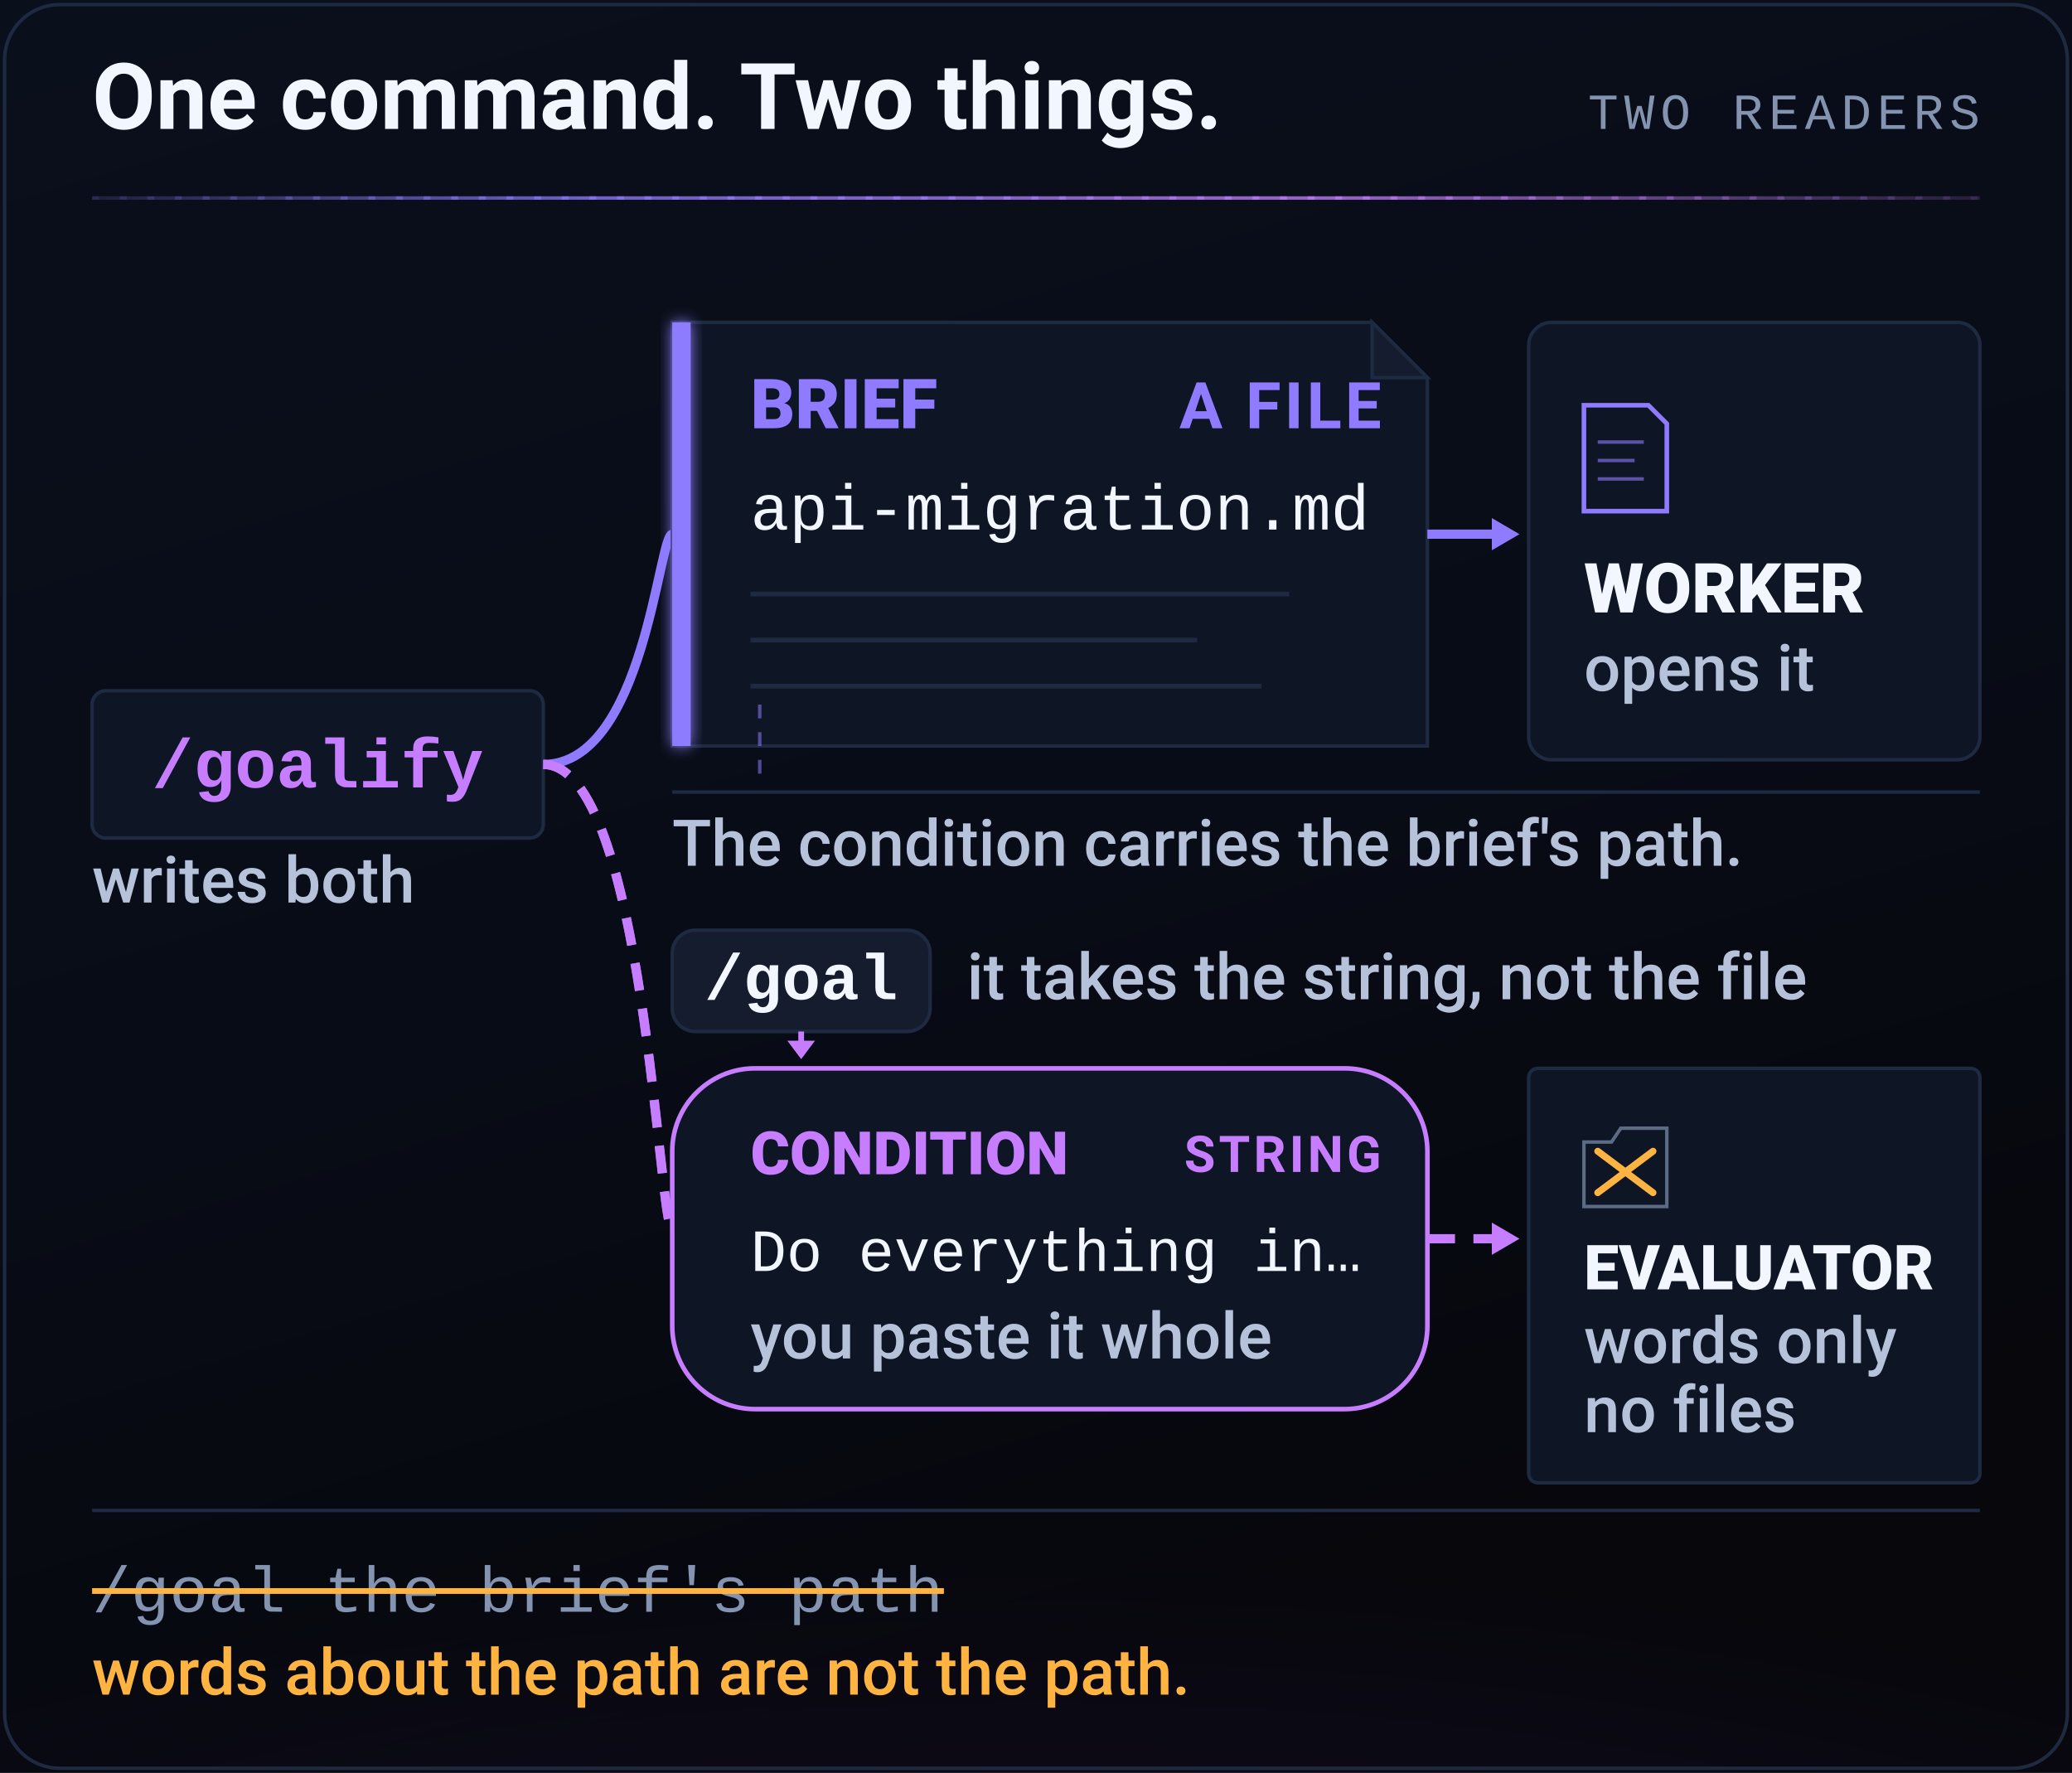
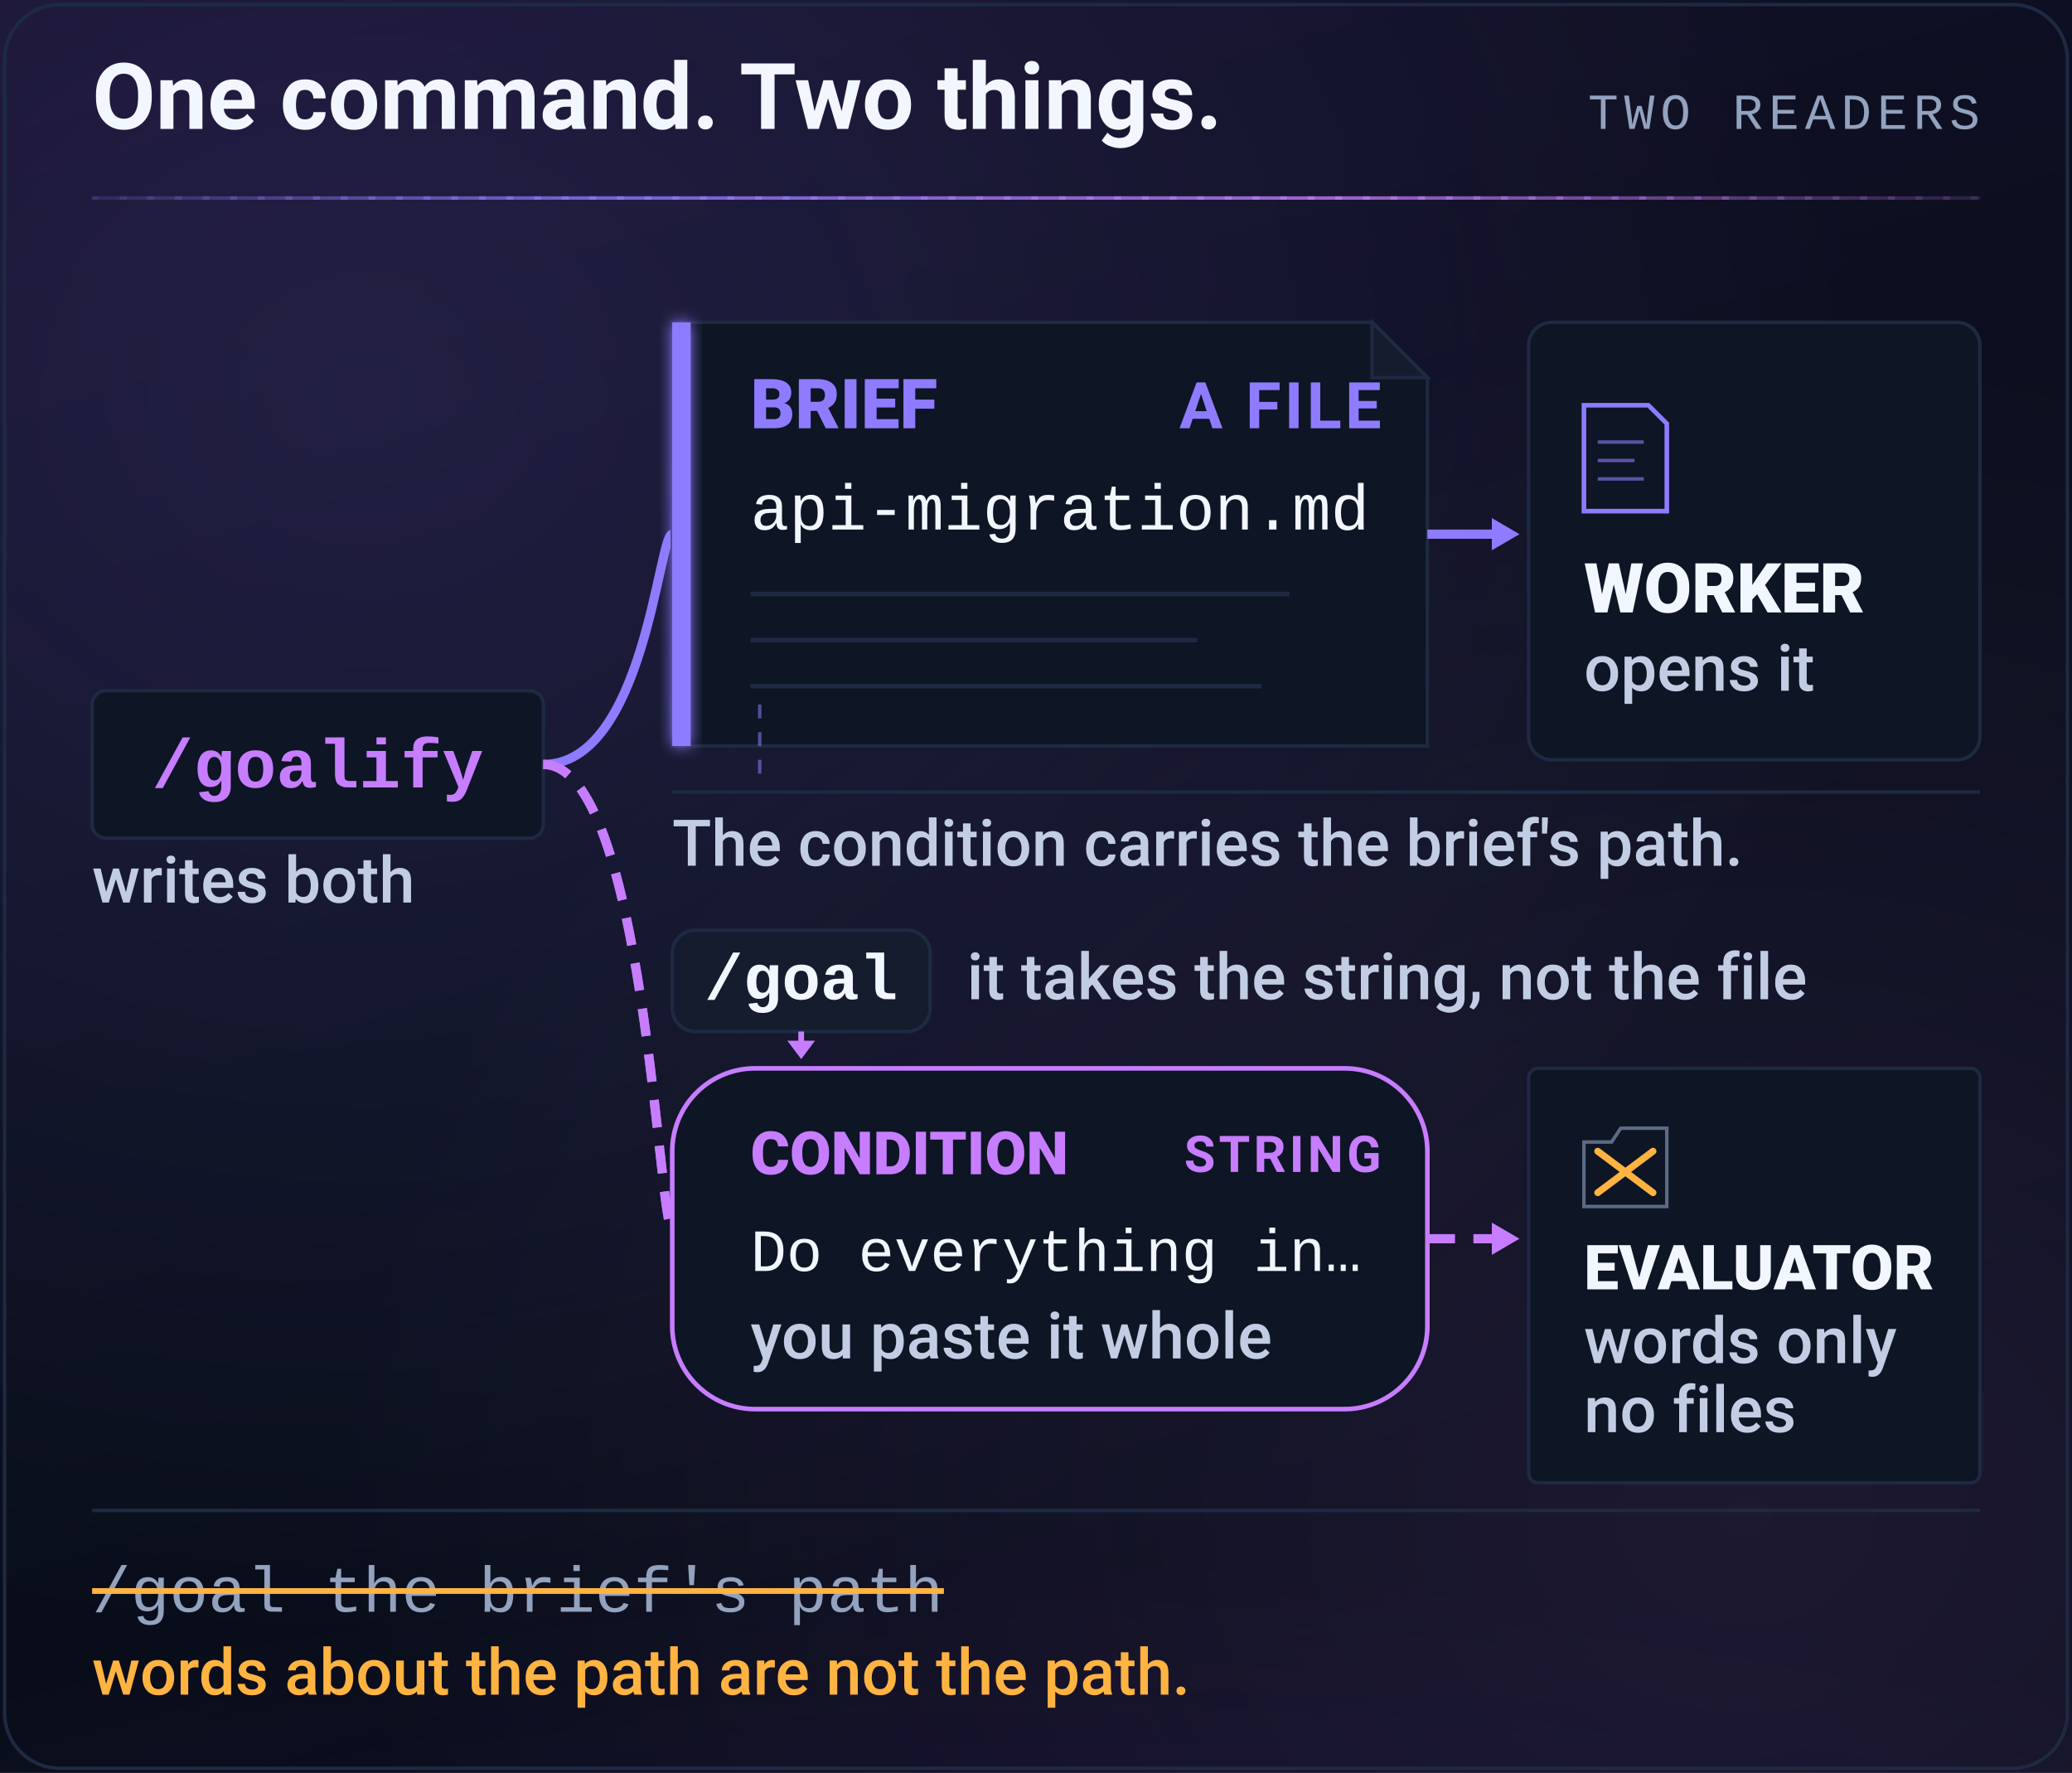
<svg xmlns="http://www.w3.org/2000/svg" viewBox="0 0 900 770" fill="none" role="img" aria-label="goalify: one command writes two things, a brief the worker opens and a condition the evaluator reads.">
  <defs>
    <linearGradient id="g-bg" x1="0" y1="0" x2="0.35" y2="1">
-       <stop offset="0%" stop-color="#0A0F1C" />
-       <stop offset="60%" stop-color="#080C16" />
-       <stop offset="100%" stop-color="#07070C" />
+       <stop offset="0%" stop-color="#14102A" />
+       <stop offset="60%" stop-color="#0A0F1C" />
+       <stop offset="100%" stop-color="#080C18" />
    </linearGradient>
    <radialGradient id="g-bloom" cx="0.5" cy="1" r="0.72">
      <stop offset="0%" stop-color="#C77DFF" stop-opacity="0.18" />
      <stop offset="42%" stop-color="#7C3AED" stop-opacity="0.09" />
      <stop offset="100%" stop-color="#7C3AED" stop-opacity="0" />
    </radialGradient>
    <linearGradient id="g-rule" gradientUnits="userSpaceOnUse" x1="40" y1="86" x2="860" y2="86">
      <stop offset="0%" stop-color="#8E7BFF" stop-opacity="0.15" />
      <stop offset="26%" stop-color="#8E7BFF" stop-opacity="0.75" />
      <stop offset="66%" stop-color="#C77DFF" stop-opacity="0.75" />
      <stop offset="100%" stop-color="#C77DFF" stop-opacity="0.15" />
    </linearGradient>
    <filter id="g-glow-sm" x="-60%" y="-60%" width="220%" height="220%">
      <feGaussianBlur stdDeviation="3.2" result="b" />
      <feMerge>
        <feMergeNode in="b" />
        <feMergeNode in="SourceGraphic" />
      </feMerge>
    </filter>
+     <radialGradient id="v2-bloomA" cx="0.18" cy="0.22" r="0.72">
+       <stop offset="0%" stop-color="#8E7BFF" stop-opacity="0.14" />
+       <stop offset="100%" stop-color="#8E7BFF" stop-opacity="0" />
+     </radialGradient>
+     <radialGradient id="v2-bloomB" cx="0.84" cy="0.86" r="0.68">
+       <stop offset="0%" stop-color="#C77DFF" stop-opacity="0.11" />
+       <stop offset="100%" stop-color="#C77DFF" stop-opacity="0" />
+     </radialGradient>
  </defs>
  <style>
    .disp { font-family: system-ui, -apple-system, 'Segoe UI', Roboto, 'Helvetica Neue', Arial, sans-serif; }
    .mono { font-family: ui-monospace, SFMono-Regular, 'SF Mono', Menlo, Consolas, 'Liberation Mono', monospace; }
    .lbl  { font-size: 30px; font-weight: 800; }
    .cap  { font-size: 28px; font-weight: 700; letter-spacing: 1.5px; }
    .body { font-size: 28px; font-weight: 500; }

    @keyframes g-breathe { 0%,100% { opacity: 0.55; } 50% { opacity: 0.95; } }
    .bloom { animation: g-breathe 9s ease-in-out infinite; }

    @keyframes g-flow { to { stroke-dashoffset: -240; } }
    .flowline { animation: g-flow 14s linear infinite; }

    @keyframes g-rise { from { opacity: 0; transform: translateY(6px); } to { opacity: 1; transform: translateY(0); } }
    .row-1 { animation: g-rise 0.6s ease-out 0.3s both; }
    .row-2 { animation: g-rise 0.6s ease-out 0.8s both; }
    .row-3 { animation: g-rise 0.6s ease-out 1.3s both; }
    .row-4 { animation: g-rise 0.6s ease-out 1.8s both; }

    @keyframes g-pip { 0%,100% { opacity: 0.55; } 50% { opacity: 1; } }
    .d1 { animation: g-pip 5s ease-in-out infinite 0s; }
    .d2 { animation: g-pip 5s ease-in-out infinite 0.35s; }

    @media (prefers-reduced-motion: reduce) {
      * { animation: none !important; }
    }
+       @keyframes v2-breathe { 0%,100% { opacity:0.66; } 50% { opacity:1; } }
+     .v2bloom { animation: v2-breathe 11s ease-in-out infinite; }
  </style>
  <rect width="900" height="770" fill="url(#g-bg)" />
+   <g class="v2bloom">
+     <rect width="900" height="770" fill="url(#v2-bloomA)" />
+     <rect width="900" height="770" fill="url(#v2-bloomB)" />
+   </g>
  <ellipse class="bloom" cx="450" cy="782" rx="600" ry="240" fill="url(#g-bloom)" />
  <rect x="2" y="2" width="896" height="766" rx="24" fill="none" stroke="#1E2A42" stroke-width="1.5" />
  <text class="disp" font-size="40" font-weight="700" x="40" y="56" fill="#F2F6FF">One command. Two things.</text>
-   <text class="mono" font-size="22" letter-spacing="2.5" x="860" y="56" text-anchor="end" fill="#8494B0">TWO READERS</text>
+   <text class="mono" font-size="22" letter-spacing="2.5" x="860" y="56" text-anchor="end" fill="#93A2BE">TWO READERS</text>
  <line x1="40" y1="86" x2="860" y2="86" stroke="url(#g-rule)" stroke-width="1.5" />
  <line class="flowline" x1="40" y1="86" x2="860" y2="86" stroke="url(#g-rule)" stroke-width="1.5" stroke-dasharray="3 9" opacity="0.8" />
  <g class="row-1">
    <rect x="40" y="300" width="196" height="64" rx="6" fill="#0E1524" stroke="#1E2A42" stroke-width="1.5" />
    <text class="mono" font-size="30" font-weight="700" x="138" y="342" text-anchor="middle" fill="#C77DFF">/goalify</text>
-     <text class="disp body" x="40" y="392" fill="#B6C2DA">writes both</text>
+     <text class="disp body" x="40" y="392" fill="#C2CDE4">writes both</text>
    <path d="M236 332 C 280 332, 286 232, 292 232" fill="none" stroke="#8E7BFF" stroke-width="4" />
    <path d="M236 332 C 280 332, 286 534, 292 534" fill="none" stroke="#C77DFF" stroke-width="4" stroke-dasharray="12 8" />
    <path class="flowline" d="M236 332 C 280 332, 286 534, 292 534" fill="none" stroke="#C77DFF" stroke-width="4" stroke-dasharray="12 8" opacity="0.8" />
  </g>
  <g class="row-2">
    <path d="M292 140 H596 L620 164 V324 H292 Z" fill="#0E1524" stroke="#1E2A42" stroke-width="1.5" />
    <path d="M596 140 L620 164 H596 Z" fill="#141C2E" stroke="#1E2A42" stroke-width="1.5" />
    <rect class="d1" x="292" y="140" width="8" height="184" fill="#8E7BFF" filter="url(#g-glow-sm)" />
    <text class="disp lbl" x="326" y="186" fill="#8E7BFF">BRIEF</text>
    <text class="disp cap" x="600" y="186" text-anchor="end" fill="#8E7BFF">A FILE</text>
    <text class="mono" font-size="28" x="326" y="230" fill="#F2F6FF">api-migration.md</text>
    <line x1="326" y1="258" x2="560" y2="258" stroke="#1E2A42" stroke-width="2" />
    <line x1="326" y1="278" x2="520" y2="278" stroke="#1E2A42" stroke-width="2" />
    <line x1="326" y1="298" x2="548" y2="298" stroke="#1E2A42" stroke-width="2" />
    <line x1="620" y1="232" x2="648" y2="232" stroke="#8E7BFF" stroke-width="4" />
    <path d="M648 225 L660 232 L648 239 Z" fill="#8E7BFF" />
    <rect x="664" y="140" width="196" height="190" rx="10" fill="#0E1524" stroke="#1E2A42" stroke-width="1.5" />
    <path d="M688 176 H716 L724 184 V222 H688 Z" fill="none" stroke="#8E7BFF" stroke-width="2" />
    <path d="M694 192 H714 M694 200 H710 M694 208 H714" stroke="#8E7BFF" stroke-width="1.5" opacity="0.6" />
    <text class="disp lbl" x="688" y="266" fill="#F2F6FF">WORKER</text>
-     <text class="disp body" x="688" y="300" fill="#B6C2DA">opens it</text>
+     <text class="disp body" x="688" y="300" fill="#C2CDE4">opens it</text>
  </g>
  <line x1="292" y1="344" x2="860" y2="344" stroke="#1E2A42" stroke-width="1.5" />
  <line x1="330" y1="306" x2="330" y2="340" stroke="#8E7BFF" stroke-width="1.5" stroke-dasharray="6 6" opacity="0.55" />
-   <text class="disp body" x="292" y="376" fill="#B6C2DA">The condition carries the brief's path.</text>
+   <text class="disp body" x="292" y="376" fill="#C2CDE4">The condition carries the brief's path.</text>
  <g class="row-3">
    <rect x="292" y="404" width="112" height="44" rx="10" fill="#141C2E" stroke="#1E2A42" stroke-width="1.5" />
    <text class="mono" font-size="28" font-weight="700" x="348" y="434" text-anchor="middle" fill="#F2F6FF">/goal</text>
-     <text class="disp body" x="420" y="434" fill="#B6C2DA">it takes the string, not the file</text>
+     <text class="disp body" x="420" y="434" fill="#C2CDE4">it takes the string, not the file</text>
    <line x1="348" y1="448" x2="348" y2="454" stroke="#C77DFF" stroke-width="2.5" />
    <path d="M342 452 L348 460 L354 452 Z" fill="#C77DFF" />
    <rect x="292" y="464" width="328" height="148" rx="36" fill="#0E1524" stroke="#C77DFF" stroke-width="2" />
    <text class="disp" font-size="26" font-weight="800" x="326" y="510" fill="#C77DFF">CONDITION</text>
    <text class="disp" font-size="22" font-weight="700" letter-spacing="1.5" x="600" y="509" text-anchor="end" fill="#C77DFF">STRING</text>
    <text class="mono" font-size="26" x="326" y="552" fill="#F2F6FF">Do everything in…</text>
-     <text class="disp body" x="326" y="590" fill="#B6C2DA">you paste it whole</text>
+     <text class="disp body" x="326" y="590" fill="#C2CDE4">you paste it whole</text>
    <line x1="620" y1="538" x2="648" y2="538" stroke="#C77DFF" stroke-width="4" stroke-dasharray="12 8" />
    <path d="M648 531 L660 538 L648 545 Z" fill="#C77DFF" />
    <rect x="664" y="464" width="196" height="180" rx="4" fill="#0E1524" stroke="#1E2A42" stroke-width="1.5" />
    <path d="M688 496 H700 L704 490 H724 V524 H688 Z" fill="none" stroke="#5C6A85" stroke-width="1.5" />
    <path d="M694 500 L718 518 M718 500 L694 518" stroke="#FFB341" stroke-width="3" stroke-linecap="round" />
    <text class="disp" font-size="27" font-weight="800" x="688" y="560" fill="#F2F6FF">EVALUATOR</text>
-     <text class="disp body" x="688" y="592" fill="#B6C2DA">words only</text>
-     <text class="disp body" x="688" y="622" fill="#B6C2DA">no files</text>
+     <text class="disp body" x="688" y="592" fill="#C2CDE4">words only</text>
+     <text class="disp body" x="688" y="622" fill="#C2CDE4">no files</text>
  </g>
  <g class="row-4">
    <line x1="40" y1="656" x2="860" y2="656" stroke="#1E2A42" stroke-width="1.5" />
    <g data-antipattern="v1">
-       <text class="mono" font-size="28" x="40" y="700" fill="#8494B0">/goal the brief's path</text>
+       <text class="mono" font-size="28" x="40" y="700" fill="#93A2BE">/goal the brief's path</text>
      <line x1="40" y1="691" x2="410" y2="691" stroke="#FFB341" stroke-width="2.5" />
      <text class="disp body" x="40" y="736" fill="#FFB341">words about the path are not the path.</text>
    </g>
  </g>
</svg>
